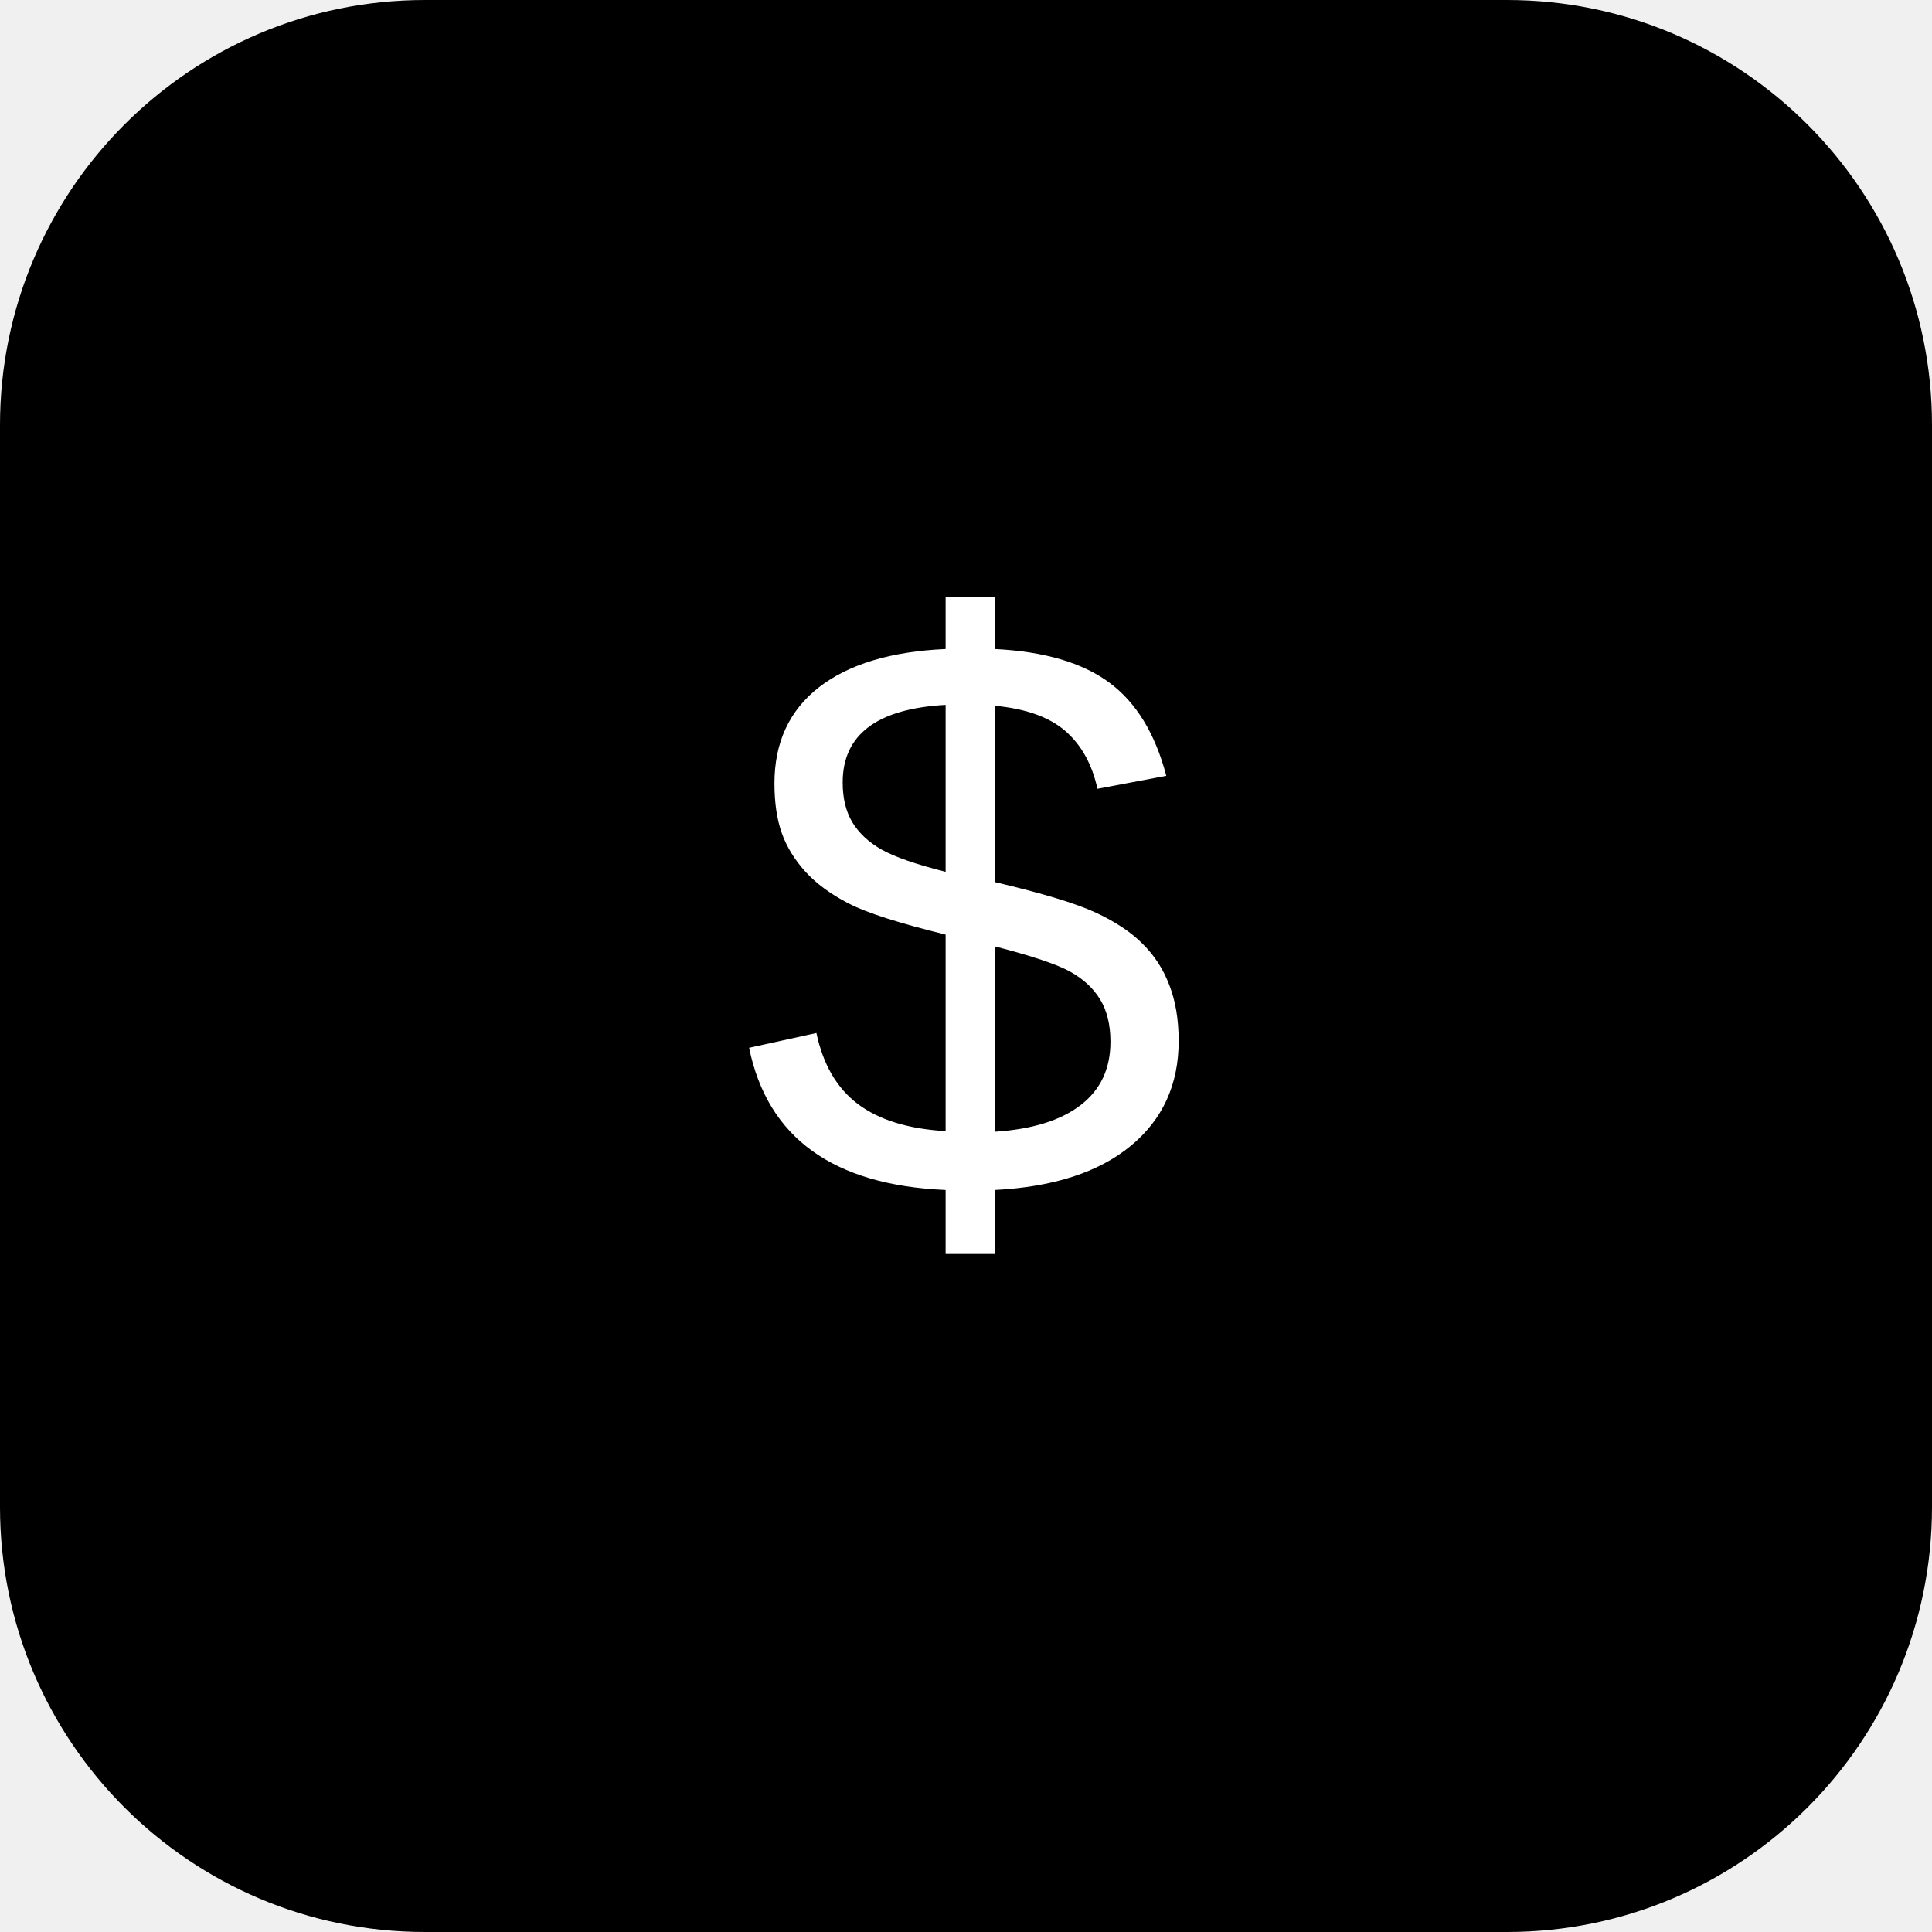
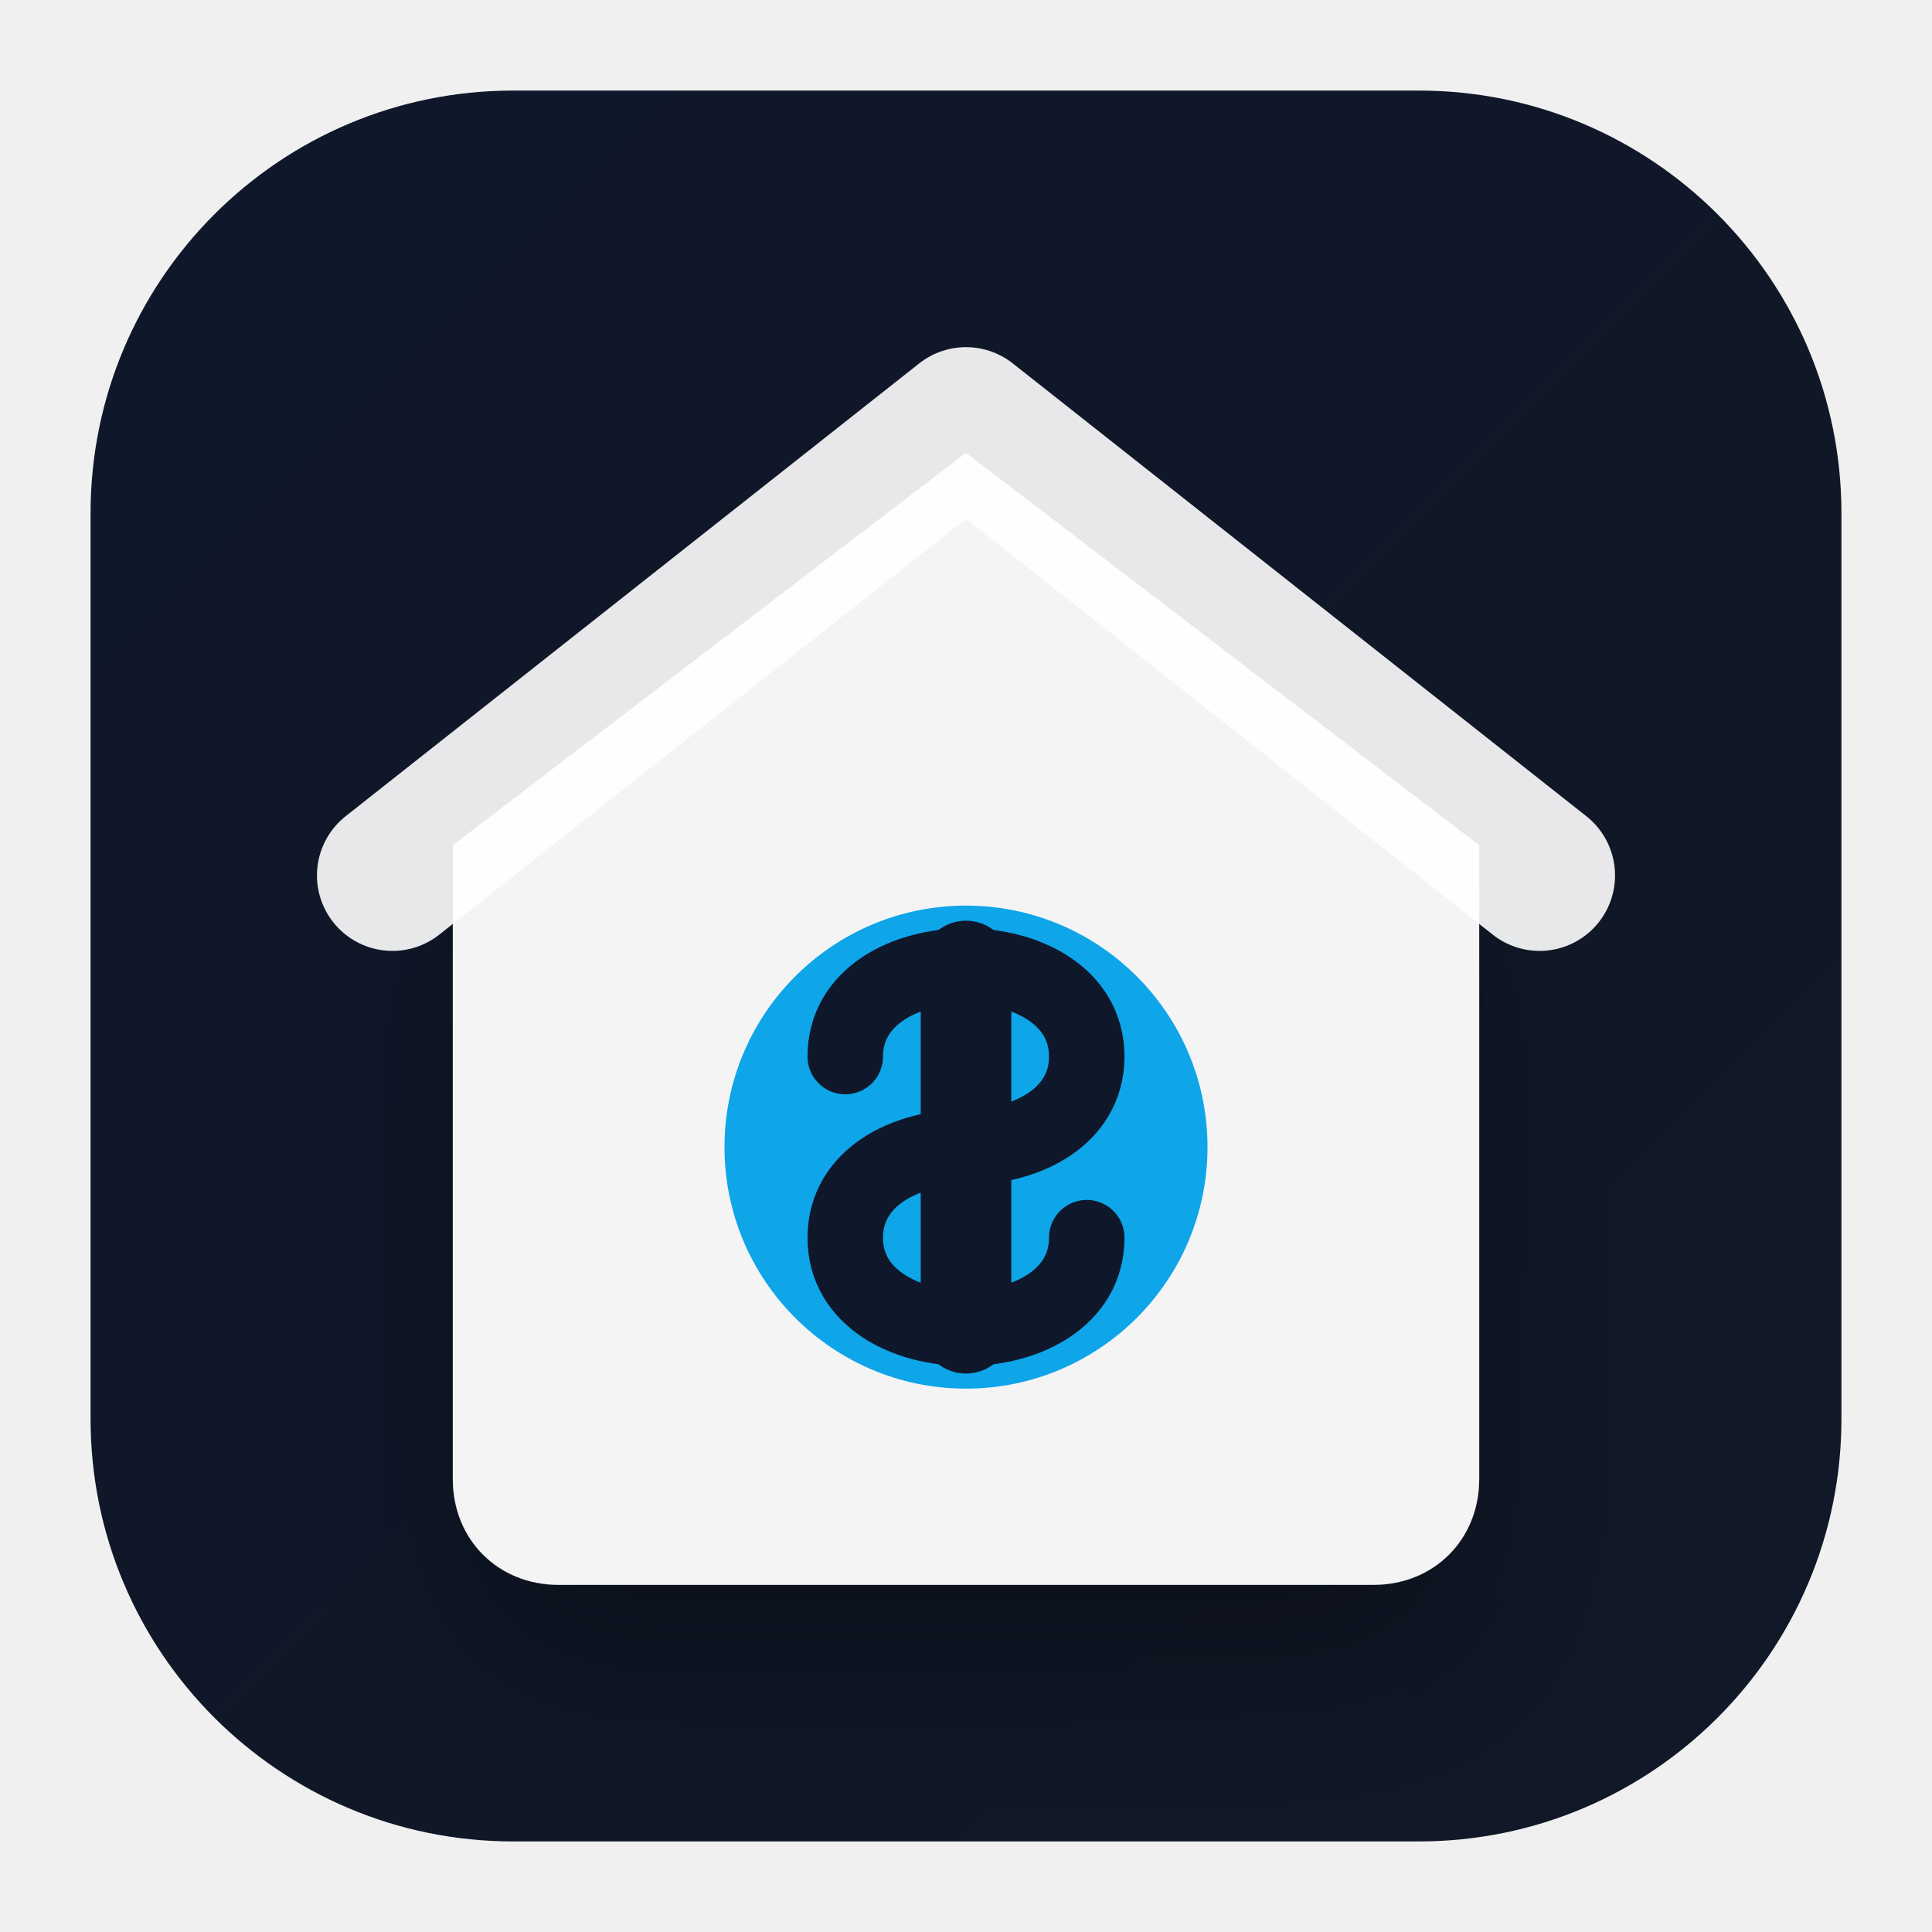
- <svg xmlns="http://www.w3.org/2000/svg" viewBox="0 0 100 100">
-   <rect width="100" height="100" rx="22" fill="black" />
-   <text x="50" y="62" font-size="42" text-anchor="middle" fill="white" font-family="Arial, sans-serif">$</text>
+ <svg xmlns="http://www.w3.org/2000/svg" viewBox="0 0 128 128">
+   <defs>
+     <linearGradient id="g" x1="0" y1="0" x2="1" y2="1">
+       <stop offset="0" stop-color="#0f172a" />
+       <stop offset="1" stop-color="#111827" />
+     </linearGradient>
+     <filter id="shadow" x="-20%" y="-20%" width="140%" height="140%">
+       <feDropShadow dx="0" dy="6" stdDeviation="6" flood-color="#000" flood-opacity="0.35" />
+     </filter>
+   </defs>
+   <rect x="6" y="6" width="116" height="116" rx="28" fill="url(#g)" />
+   <path d="M64 30 30 56v42c0 4 3 7 7 7h54c4 0 7-3 7-7V56L64 30z" fill="#ffffff" opacity="0.95" filter="url(#shadow)" />
+   <path d="M26 58 64 28l38 30" fill="none" stroke="#ffffff" stroke-width="10" stroke-linecap="round" stroke-linejoin="round" opacity="0.9" />
+   <circle cx="64" cy="76" r="16" fill="#0ea5e9" />
+   <path d="M64 64v24" stroke="#0f172a" stroke-width="6" stroke-linecap="round" />
+   <path d="M56 70c0-4 4-6 8-6s8 2 8 6-4 6-8 6-8 2-8 6 4 6 8 6 8-2 8-6" fill="none" stroke="#0f172a" stroke-width="5" stroke-linecap="round" />
</svg>
